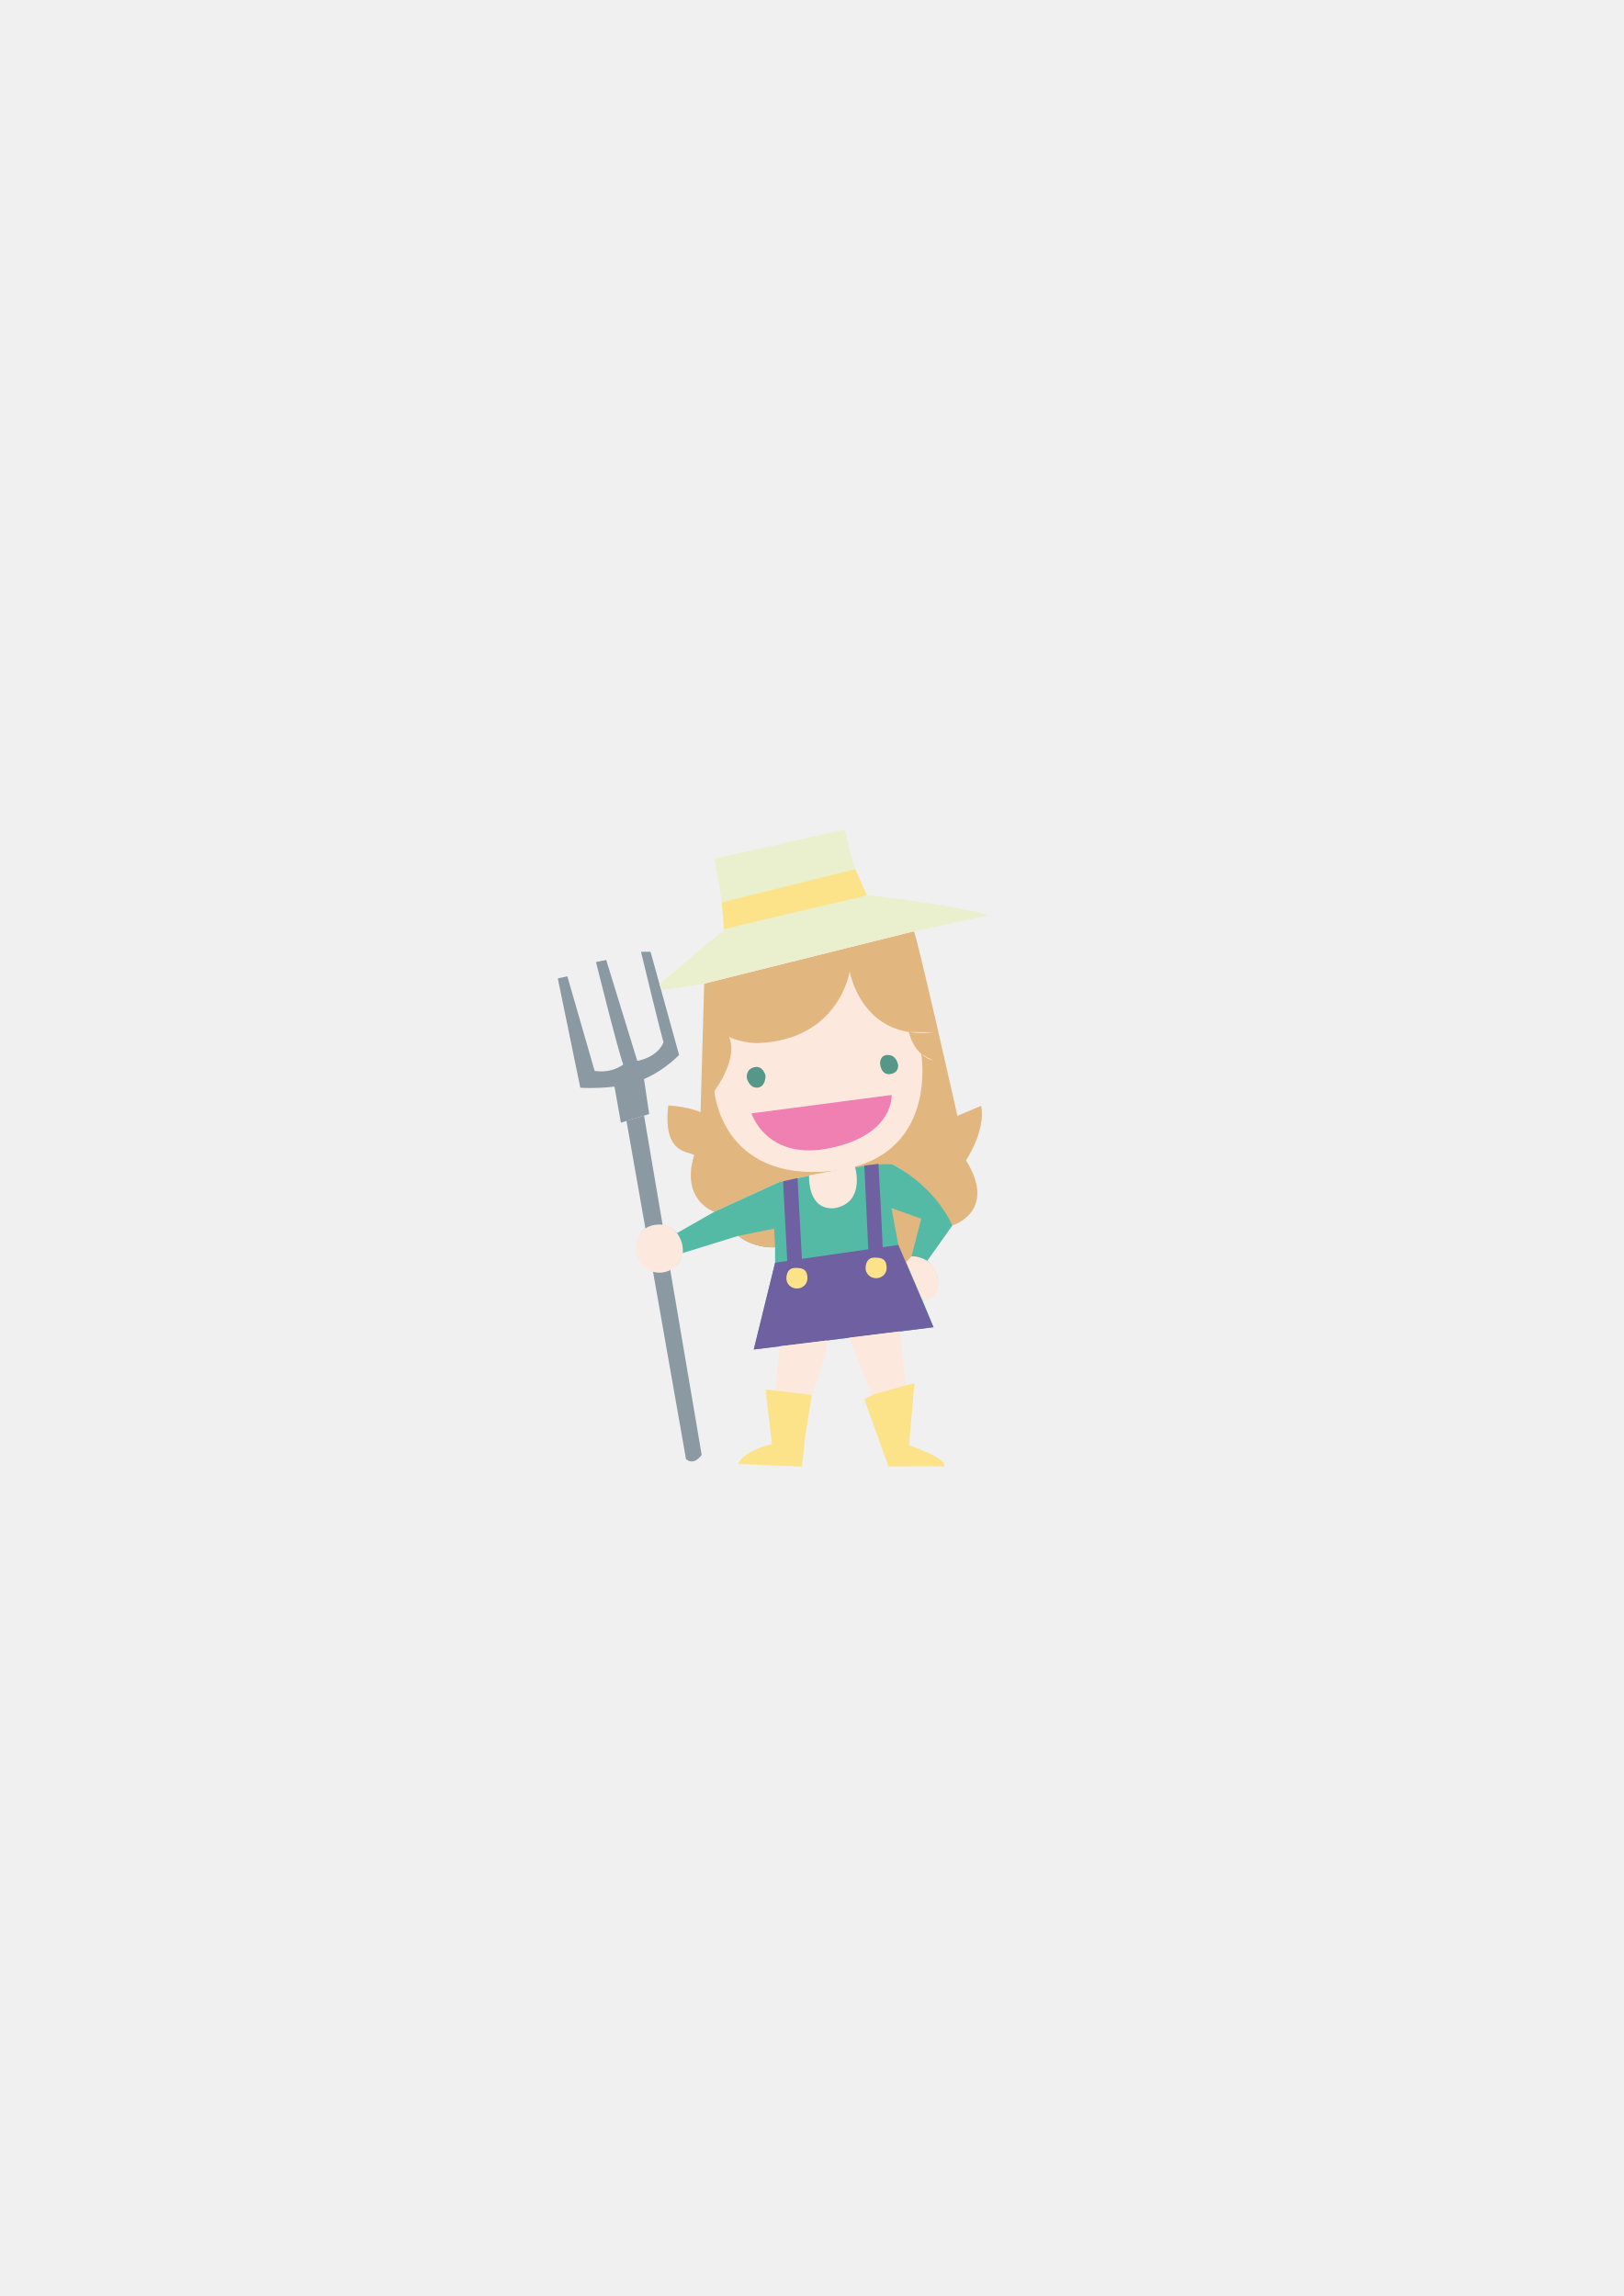
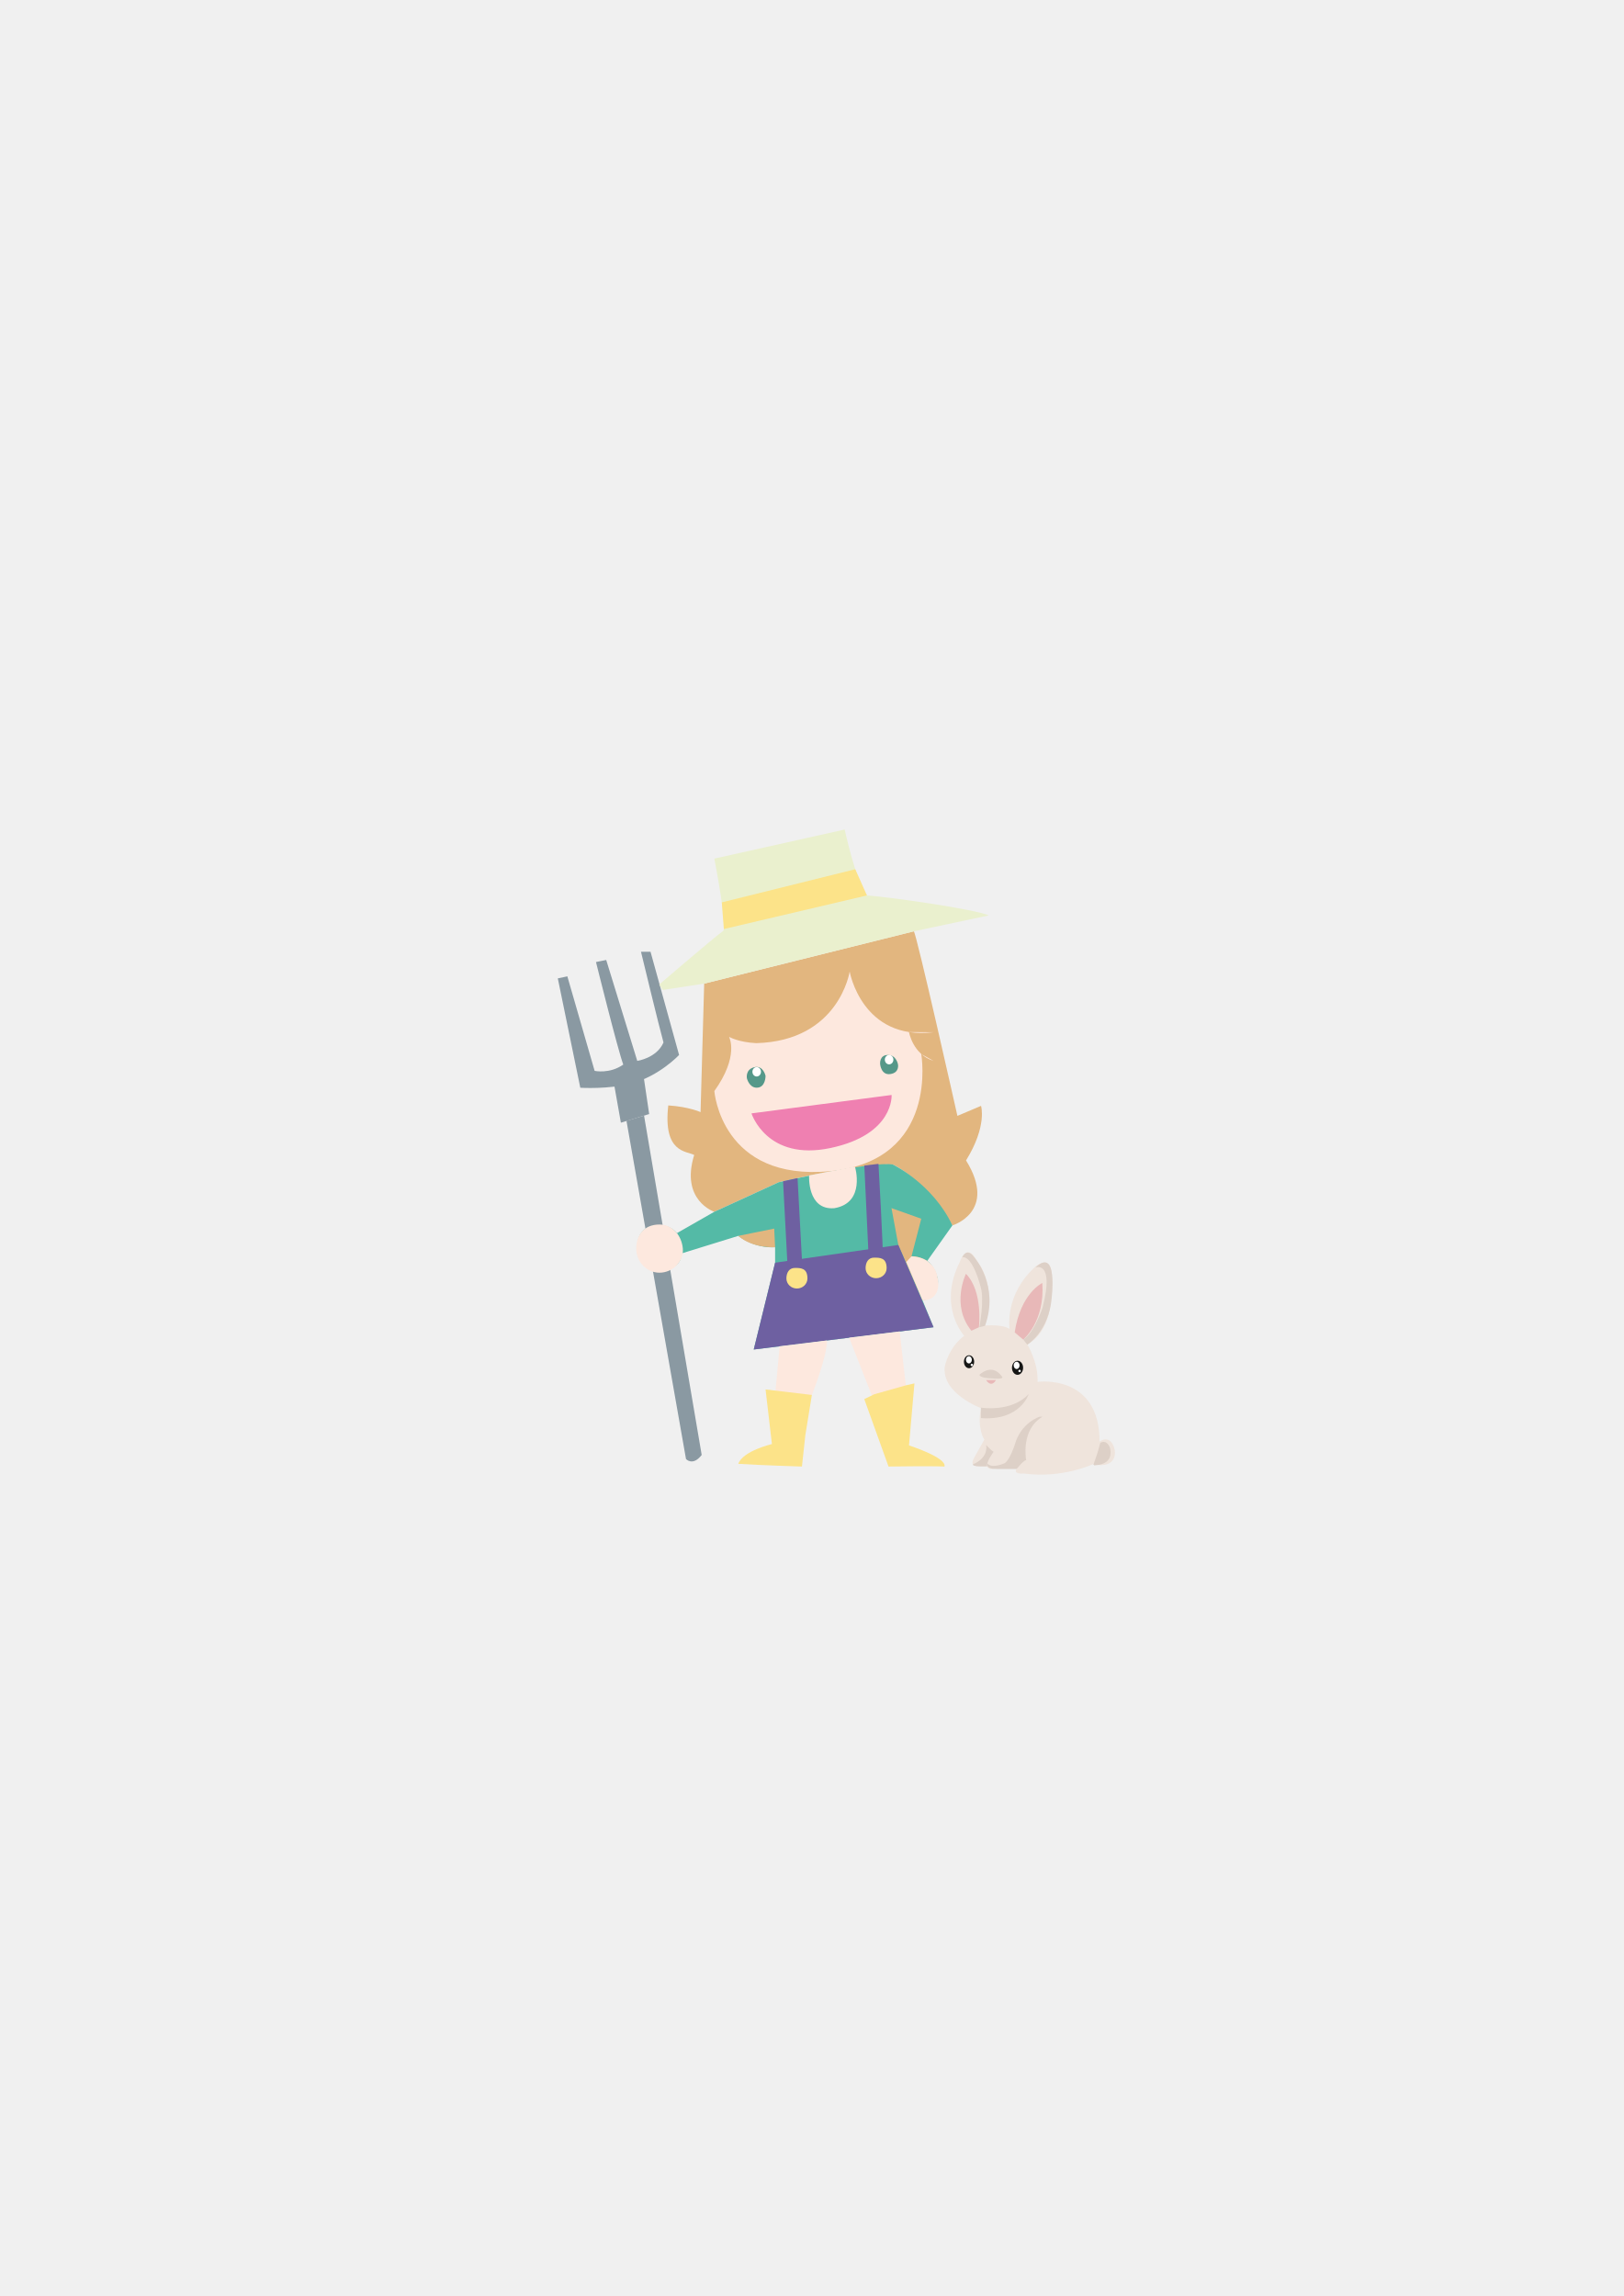
- <svg xmlns="http://www.w3.org/2000/svg" version="1.1" id="Calque_2" x="0px" y="0px" width="595.28px" height="841.89px" viewBox="0 0 595.28 841.89" enable-background="new 0 0 595.28 841.89" xml:space="preserve">
-   <g>
-     <path fill="#8A99A2" d="M229.677,411.006L251.5,535c0,0,2.5,2.75,5.75-1.5l-21.13-124.434" />
-     <polyline fill="#8A99A2" points="225.25,398.25 227.625,411.662 238,408.5 236.058,395.375  " />
-     <path fill="#8A99A2" d="M204.5,358.75l8.25,40.104c0,0,10.514,0.654,18.875-1.604c10.181-2.75,17.339-10.417,17.339-10.417   L238.5,349H235c0,0,6.75,28,8.25,33.25c-2.5,5.75-9.62,6.75-9.62,6.75l-11.38-37l-3.75,0.75c0,0,8,32.25,10,37.604   c-5,3.521-10.5,2.309-10.5,2.309L208,358L204.5,358.75z" />
+ <svg xmlns="http://www.w3.org/2000/svg" version="1.1" id="Calque_1" x="0px" y="0px" width="595.279px" height="841.89px" viewBox="0 0 595.279 841.89" enable-background="new 0 0 595.279 841.89" xml:space="preserve">
+   <g id="Calque_2">
+     <g>
+       <path fill="#8A99A2" d="M229.677,411.006L251.5,535c0,0,2.5,2.75,5.75-1.5l-21.13-124.434" />
+       <polyline fill="#8A99A2" points="225.25,398.25 227.625,411.662 238,408.5 236.058,395.375   " />
+       <path fill="#8A99A2" d="M204.5,358.75l8.25,40.104c0,0,10.515,0.654,18.875-1.604c10.182-2.75,17.339-10.417,17.339-10.417    L238.5,349H235c0,0,6.75,28,8.25,33.25c-2.5,5.75-9.62,6.75-9.62,6.75l-11.38-37l-3.75,0.75c0,0,8,32.25,10,37.604    c-5,3.521-10.5,2.309-10.5,2.309L208,358L204.5,358.75z" />
+     </g>
+     <path fill="#E2B67F" d="M258.167,360.667l-1.333,47.121c0,0-4.188-1.955-11.833-2.454c-2,17.5,6.667,16.667,9.5,18.167   c-5.167,16.666,7.374,20.834,7.374,20.834L285.5,433.5c0,0,30.728-7.156,41.835-6.5c11.229,5.312,21.831,22.334,21.831,22.334   s16.669-5,5-23.834c7.835-12.667,5.5-20,5.5-20l-8.665,3.667c0,0-15.218-67.863-16-67.667   C334.217,341.696,258.167,360.667,258.167,360.667z" />
+     <path fill="#FDE8DE" d="M342.251,378.5c-26.25,3.167-30.75-22.25-30.75-22.25s-3.835,25.417-34.251,26.25   c-6.583-0.333-9.892-2.281-9.892-2.281v0.188c0,0,3.657,6.91-5.469,19.664c0,0,2.513,33.276,42.596,29.36   c40.083-3.918,33.266-42.931,33.266-42.931l4.5,2.5c-7.586-2.333-9-10.571-9-10.571" />
+     <path fill="#EAF0CE" d="M335.001,341.5l27.5-5.833c-4.5-2.167-35.5-6.667-44.666-7.334c-3.834-4.333-8.167-24.167-8.167-24.167   l-47.794,10.667c0,0,5.18,26.332,3.068,26.666c-1.719,1.016-23.275,19.5-23.275,19.5l1.333,2l15.167-2.333L335.001,341.5z" />
+     <path fill="#54BAA6" d="M349.166,449.333l-9.226,13.014c0,0,2.324,1.137,3.895,6.486c0.665,7.166-5.603,8-5.603,8l4.017,9.834   l-65.916,8.166L284.167,463c0,0,0,0,0-5.666c-7.667,0.5-13.5-4.166-13.5-4.166l-21,6.5c0,0,1.167,4.5-6.167,6.166   c-7.334,1.668-9.5-5.5-9.5-5.5s-2.5-9.166,5.5-11c6.333-0.832,8.667,2.834,8.667,2.834l13.707-7.834L285.5,433.5   c0,0,34.417-7.832,41.835-6.5C327.335,427,341.96,434.042,349.166,449.333z" />
+     <path fill="#E2B67F" d="M270.667,453.167l13.167-2.668l0.333,6.834C284.167,457.333,275.959,457.833,270.667,453.167z" />
+     <path fill="#FFFFFF" d="M292.777,431.9" />
+     <path fill="#FFFFFF" d="M298.332,502.833" />
+     <path fill="#E2B67F" d="M339.941,462.347c-3.5-2-5.772-1.68-5.772-1.68l3.583-13.787l-10.916-3.891l2.5,13.51l8.897,20.334" />
+     <path fill="#FFFFFF" d="M320.501,511.25c0,0,10.75-3.076,12.75-3.537" />
+     <path fill="#EF80B1" d="M275.5,408.25l51.376-6.75c0,0,1.021,14.485-22.375,19.445C281.104,425.906,275.5,408.25,275.5,408.25z" />
+     <path fill="#FDE8DE" d="M313.438,427.75c0,0,4.06,13.266-7.54,15.264c-10.063,0.846-9.261-12.025-9.261-12.025L313.438,427.75z" />
+     <path fill="#FFFFFF" d="M248.167,452.167c0,0,2.056,4.631,1.5,7.5" />
+     <path fill="#559889" d="M276.5,391.333c-3.333,0.833-2.667,4.083-2.667,4.083s0.813,3.417,3.583,3.417   c3.299,0,3.25-4.333,3.25-4.333S279.833,390.5,276.5,391.333z" />
+     <path fill="#559889" d="M325.501,386.833c-3.169,0-2.835,3.333-2.835,3.333s0.326,4.167,3.746,3.667s2.812-3.5,2.812-3.5   S328.666,386.833,325.501,386.833z" />
+     <polygon fill="#FCE389" points="317.835,328.333 265.371,340.656 264.622,330.874 313.551,318.734  " />
+     <g>
+       <path fill="#6E60A1" d="M294.004,461.783l-1.609-29.803l-5.31,1.158l1.722,32.688c0,0,2.592-1.576,5.692-0.826    C294.083,464.25,294.004,461.783,294.004,461.783l24.331-3.449v3.166c0,0,2.789-0.875,5.331-0.166    c0.169-3.334-1.604-34.578-1.604-34.578l-5.188,0.623l1.459,30.955" />
+       <polygon fill="#6E60A1" points="284.167,463 329.335,456.5 342.251,486.667 276.333,494.833   " />
+     </g>
+     <path fill="#FCE389" d="M296.022,468.779c0,2.039-1.729,3.691-3.858,3.691c-2.132,0-3.859-1.652-3.859-3.691   c0-2.037,0.963-3.857,3.095-3.857S296.022,464.921,296.022,468.779z" />
+     <path fill="#FCE389" d="M325.055,465.005c0,2.039-1.729,3.691-3.859,3.691s-3.858-1.652-3.858-3.691s0.964-3.857,3.096-3.857   S325.055,461.148,325.055,465.005z" />
+     <path fill="#FDE8DE" d="M250.333,457.835c0.417,4.832-3.825,8.832-8.542,8.832c-4.718,0-8.542-3.955-8.542-8.832   c0-4.879,2.75-8.834,8.542-8.834C246.509,449.001,249.915,452.974,250.333,457.835z" />
+     <path fill="#FDE8DE" d="M334.166,460.667c0,0,8.378-0.252,9.669,8.166c1.289,8.416-5.603,8-5.603,8l-5.983-14.084L334.166,460.667z   " />
+     <path fill="#FDE8DE" d="M285.832,493.658l-1.665,17.842c0,0,7.23,0.389,13.474,0c0,0,5.696-14.316,5.528-19.99L285.832,493.658z" />
+     <polygon fill="#FDE8DE" points="311.312,490.5 319.627,511.673 332.251,509.48 329.839,488.205  " />
+     <path fill="#FCE389" d="M297.64,511.5l-2.391,14.75l-1.246,11.5c0,0-15.754-0.5-23.337-1C272.334,532,283,529.5,283,529.5   l-2.333-20.02L297.64,511.5z" />
+     <path fill="#FCE389" d="M332.001,508l-11.5,3.25l-3.647,1.764l8.897,24.736c0,0,15.25-0.25,20.5,0c1-3.25-13-7.75-13-7.75l2-22.75   L332.001,508" />
  </g>
-   <path fill="#E2B67F" d="M258.167,360.667l-1.333,47.121c0,0-4.187-1.955-11.833-2.454c-2,17.5,6.667,16.667,9.5,18.167  c-5.167,16.667,7.374,20.834,7.374,20.834L285.5,433.5c0,0,30.727-7.157,41.834-6.5c11.229,5.312,21.833,22.334,21.833,22.334  s16.667-5.001,5-23.834c7.833-12.667,5.5-20,5.5-20L351,409.167c0,0-15.216-67.863-16-67.667S258.167,360.667,258.167,360.667z" />
-   <path fill="#FDE8DE" d="M342.25,378.5c-26.25,3.167-30.75-22.25-30.75-22.25s-3.833,25.417-34.25,26.25  c-6.583-0.333-9.891-2.281-9.891-2.281v0.188c0,0,3.657,6.91-5.469,19.664c0,0,2.513,33.277,42.596,29.36S337.75,386.5,337.75,386.5  l4.5,2.5c-7.584-2.333-9-10.571-9-10.571" />
-   <path fill="#EAF0CE" d="M335,341.5l27.5-5.833C358,333.5,327,329,317.834,328.333c-3.834-4.333-8.167-24.167-8.167-24.167  l-47.793,10.667c0,0,5.179,26.332,3.069,26.666c-1.719,1.016-23.276,19.5-23.276,19.5l1.333,2l15.167-2.333L335,341.5z" />
-   <path fill="#54BAA6" d="M349.167,449.334l-9.226,13.014c0,0,2.324,1.136,3.893,6.485c0.667,7.167-5.601,8.001-5.601,8.001  l4.017,9.833l-65.917,8.167L284.167,463c0,0,0,0,0-5.666c-7.667,0.5-13.5-4.167-13.5-4.167l-21,6.5c0,0,1.167,4.5-6.167,6.167  s-9.5-5.5-9.5-5.5s-2.5-9.167,5.5-11c6.333-0.833,8.667,2.833,8.667,2.833l13.707-7.833L285.5,433.5c0,0,34.417-7.833,41.834-6.5  C327.334,427,341.959,434.043,349.167,449.334z" />
-   <path fill="#E2B67F" d="M270.667,453.167l13.167-2.667l0.333,6.834C284.167,457.334,275.959,457.834,270.667,453.167z" />
-   <path fill="#FFFFFF" d="M292.777,431.9" />
-   <path fill="#FFFFFF" d="M298.333,502.833" />
-   <path fill="#E2B67F" d="M339.941,462.348c-3.5-2-5.774-1.681-5.774-1.681l3.583-13.786l-10.916-3.891l2.5,13.51l8.899,20.334" />
-   <path fill="#FFFFFF" d="M320.5,511.25c0,0,10.75-3.076,12.75-3.538" />
-   <path fill="#EF80B1" d="M275.5,408.25l51.375-6.75c0,0,1.021,14.485-22.375,19.445S275.5,408.25,275.5,408.25z" />
-   <path fill="#FDE8DE" d="M313.438,427.75c0,0,4.06,13.265-7.54,15.263c-10.064,0.843-9.261-12.028-9.261-12.028L313.438,427.75z" />
-   <path fill="#FFFFFF" d="M248.167,452.167c0,0,2.055,4.631,1.5,7.5" />
-   <path fill="#559889" d="M276.5,391.333c-3.333,0.833-2.667,4.083-2.667,4.083s0.814,3.417,3.583,3.417  c3.299,0,3.25-4.333,3.25-4.333S279.833,390.5,276.5,391.333z" />
-   <path fill="#559889" d="M325.5,386.833c-3.167,0-2.833,3.333-2.833,3.333s0.326,4.167,3.746,3.667s2.812-3.5,2.812-3.5  S328.667,386.833,325.5,386.833z" />
-   <polygon fill="#FCE389" points="317.834,328.333 265.371,340.656 264.622,330.874 313.55,318.734 " />
-   <g>
-     <path fill="#6E60A1" d="M294.004,461.782l-1.61-29.802l-5.309,1.158l1.721,32.688c0,0,2.592-1.576,5.693-0.826   C294.083,464.25,294.004,461.782,294.004,461.782l24.33-3.448v3.166c0,0,2.791-0.875,5.333-0.166   c0.167-3.334-1.604-34.578-1.604-34.578l-5.188,0.622l1.459,30.956" />
-     <polygon fill="#6E60A1" points="284.167,463 329.334,456.5 342.25,486.667 276.333,494.834  " />
+   <g id="Calque_3">
+     <g>
+       <path fill="#EFE4DC" d="M351.878,462.72c0,0,2.5-8.016,6.5,0c0,0,7,7.471,2.75,23.346c0,0,6.375-0.625,9,1.25    c0,0-2-12.625,9.5-22.875c0,0,5-4.334,5.875,1.771c0,0,2.5,20.854-8.875,26.729c0,0,4.125,6.875,3.75,13.75    c0,0,22.75-3.125,22.75,21.875c0,0,4-3,5.5,2.875c0,0,1.75,7.375-8.125,5.5c0,0-11,5.25-25.125,3.375c0,0-4.375,0.375-2.5-1.875    h-8c0,0-2.25,0.875-3-0.75l-3.5-0.125c0,0-3.25,0.375-1.125-3.25l3.625-6.445c0,0-2.75-3.93-1.25-11.555    c0,0-14.5-5.375-13.25-15.25c0,0,1.25-6.875,7.125-11.25C353.503,489.816,343.628,479.125,351.878,462.72z" />
+       <path fill="#E8B8B8" d="M354.128,467.066c0,0-5.625,11.5,2,20.875l2.75-1.25C358.878,486.691,360.503,473.566,354.128,467.066z" />
+       <path fill="#E8B8B8" d="M382.128,470.441c0,0-8,3.75-10.125,18.125l3.125,2.625C375.128,491.191,383.128,484.691,382.128,470.441z    " />
+       <path fill="#E8B8B8" d="M361.545,506.066c0,0,1.75,3,3.583,0H361.545z" />
+       <ellipse fill="#161615" cx="355.266" cy="499.322" rx="1.879" ry="2.375" />
+       <ellipse fill="#161615" cx="373.048" cy="501.534" rx="2.044" ry="2.583" />
+       <ellipse fill="#FFFFFF" cx="355.212" cy="498.605" rx="1.083" ry="1.334" />
+       <ellipse fill="#FFFFFF" cx="372.712" cy="500.65" rx="1.083" ry="1.334" />
+       <circle fill="#FFFFFF" cx="356.295" cy="500.492" r="0.449" />
+       <circle fill="#FFFFFF" cx="373.795" cy="502.701" r="0.449" />
+       <path fill="#DDD0C7" d="M352.795,460.984c0,0,1.619-3.834,4.352,0c0,0,9.314,10.332,3.981,25.166l-2.064,0.5    c0,0,1.898-10,0.481-14.666C359.545,471.984,356.743,460.462,352.795,460.984z" />
+       <path fill="#DDD0C7" d="M379.628,464.734c0,0,7.083-2.668,2.587,14.75c0,0-3.004,9.166-7.087,11.707l1.5,1.875    c0,0,7.917-4.832,8.917-17.082C385.545,475.984,387.961,456.984,379.628,464.734z" />
+       <path fill="#DDD0C7" d="M359.063,504.117c0,0,4.564-4.633,8.314,0.699c0,0,1.186,1.084-4.157,0.584    C363.22,505.4,359.331,505.333,359.063,504.117z" />
+       <path fill="#DDD0C7" d="M359.628,516.15c0,0,11.222,1.832,17.526-5c0,0-3.026,9.918-17.526,8.834V516.15z" />
+       <path fill="#DDD0C7" d="M361.545,529.816c0,0,2.167,2.418,2.75,2.5c0,0-2.918,3.916-2.334,5.334c0,0-5.769,0.332-5.218-0.75    C356.743,536.9,362.295,534.984,361.545,529.816z" />
+       <path fill="#DDD0C7" d="M381.128,519.484c0,0-6.833,2.082-9.125,10.332c0,0-1.682,5.334-3.611,6.668c0,0-4.316,2.053-6.243,0.328    c-0.065-0.059-0.128-0.121-0.188-0.188c-1.816-2.055,0.06,0.066,0.06,0.066s-0.976,1.959,3.524,1.959h7.167    c0,0,2.582-3.25,3.499-3.25c0,0-2.159-11.166,6.004-15.916H381.128z" />
+       <path fill="#DDD0C7" d="M402.461,532.4l0.917-3.334c0,0,2.167-1.5,3.5,1.666c0,0,1.762,4.969-3.432,6.262    c-0.104,0.025-0.209,0.057-0.318,0.072c-3.625,0.537-1.25,0.084-2.25,0L402.461,532.4z" />
+     </g>
  </g>
-   <path fill="#FCE389" d="M296.022,468.779c0,2.039-1.728,3.691-3.859,3.691s-3.86-1.652-3.86-3.691c0-2.038,0.963-3.857,3.095-3.857  S296.022,464.922,296.022,468.779z" />
-   <path fill="#FCE389" d="M325.055,465.005c0,2.039-1.728,3.691-3.859,3.691s-3.86-1.652-3.86-3.691c0-2.038,0.964-3.857,3.096-3.857  S325.055,461.147,325.055,465.005z" />
-   <path fill="#FDE8DE" d="M250.333,457.835c0.417,4.832-3.825,8.833-8.542,8.833s-8.542-3.955-8.542-8.833  c0-4.879,2.75-8.834,8.542-8.834C246.509,449.001,249.915,452.974,250.333,457.835z" />
-   <path fill="#FDE8DE" d="M334.167,460.667c0,0,8.376-0.251,9.667,8.166s-5.601,8.001-5.601,8.001l-5.983-14.084L334.167,460.667z" />
-   <path fill="#FDE8DE" d="M285.832,493.657l-1.665,17.843c0,0,7.231,0.389,13.473,0c0,0,5.696-14.316,5.528-19.991L285.832,493.657z" />
-   <polygon fill="#FDE8DE" points="311.312,490.5 319.626,511.673 332.25,509.48 329.838,488.205 " />
-   <path fill="#FCE389" d="M297.64,511.5l-2.39,14.75l-1.246,11.5c0,0-15.754-0.5-23.337-1C272.334,532,283,529.5,283,529.5  l-2.333-20.02L297.64,511.5z" />
-   <path fill="#FCE389" d="M332,508l-11.5,3.25l-3.647,1.764l8.897,24.736c0,0,15.25-0.25,20.5,0c1-3.25-13-7.75-13-7.75l2-22.75  L332,508" />
+   <ellipse fill="#FFFFFF" cx="277.417" cy="393.001" rx="1.57" ry="1.722" />
+   <ellipse fill="#FFFFFF" cx="325.961" cy="388.555" rx="1.569" ry="1.722" />
</svg>
